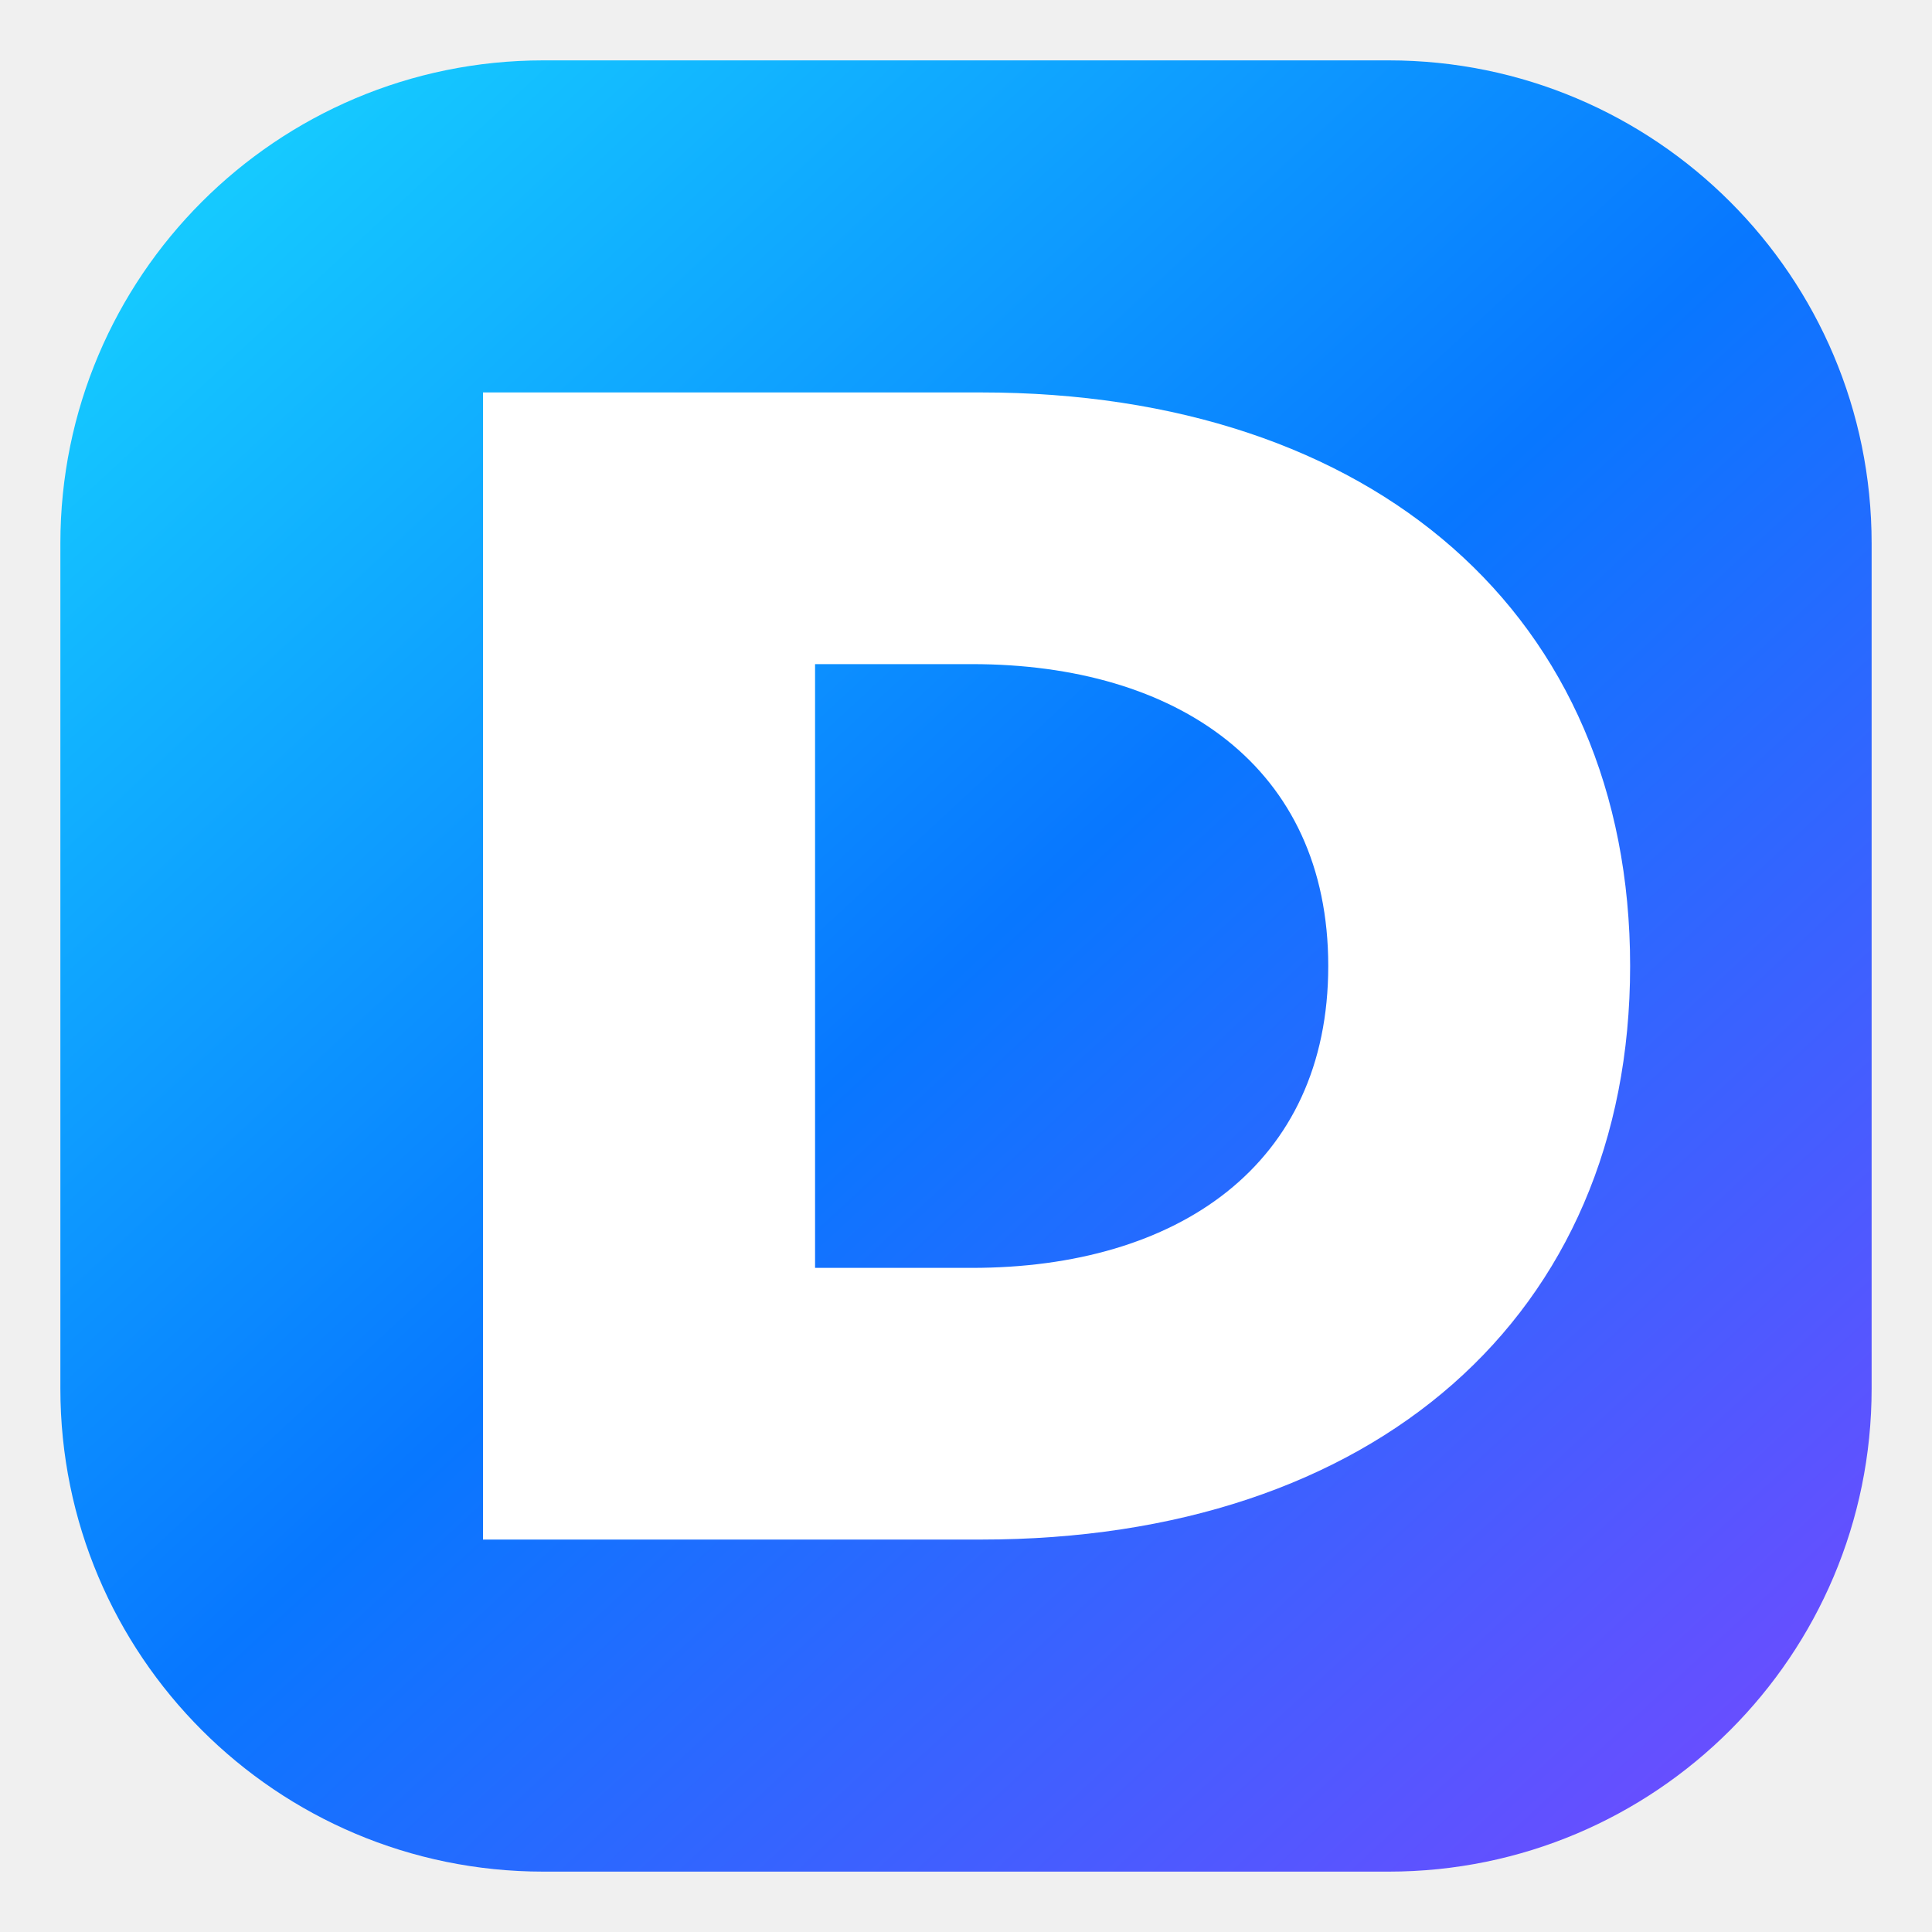
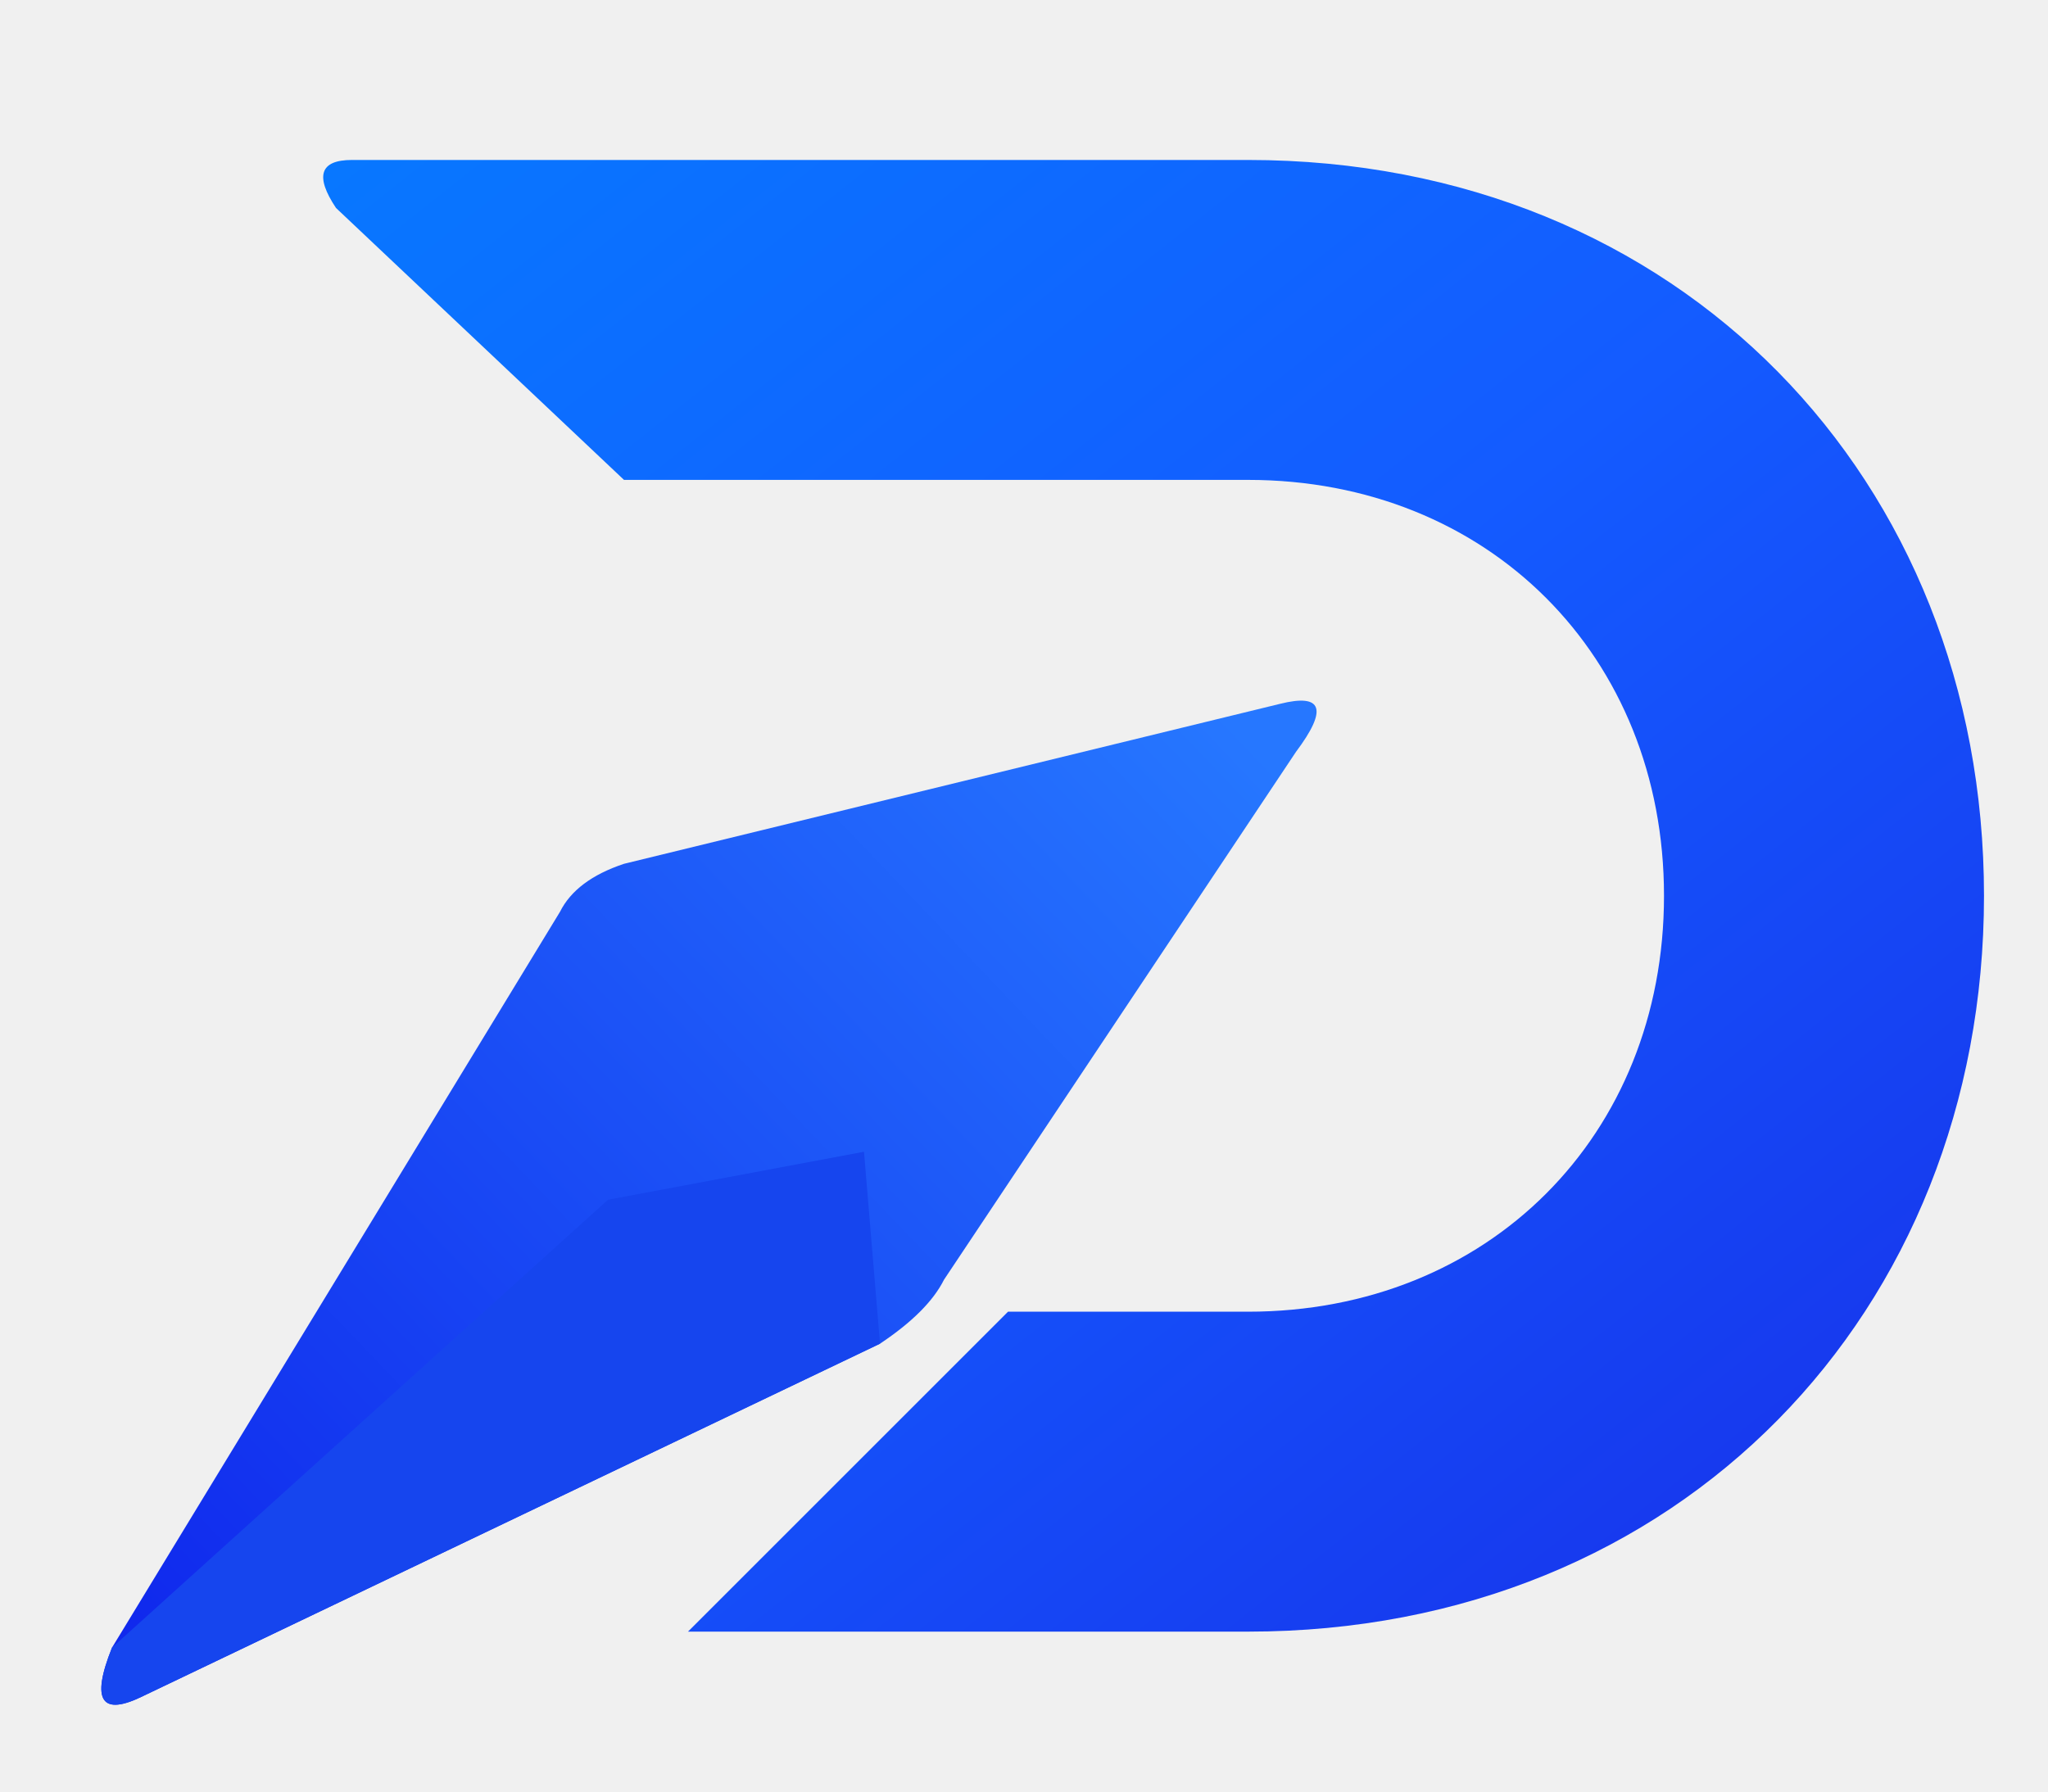
- <svg xmlns="http://www.w3.org/2000/svg" viewBox="0 0 64 64" role="img" aria-label="DealerHunt">
+ <svg xmlns="http://www.w3.org/2000/svg" viewBox="0 0 128 112" role="img" aria-label="DealerHunt">
  <defs>
-     <linearGradient id="dealerhunt-mark" x1="8" y1="6" x2="58" y2="60" gradientUnits="userSpaceOnUse">
-       <stop stop-color="#15c9ff" />
-       <stop offset="0.48" stop-color="#0877ff" />
-       <stop offset="1" stop-color="#6d4cff" />
+     <linearGradient id="dealerhunt-mark" x1="24" y1="8" x2="100" y2="104" gradientUnits="userSpaceOnUse">
+       <stop stop-color="#0877ff" />
+       <stop offset="0.5" stop-color="#145bff" />
+       <stop offset="1" stop-color="#1737ed" />
+     </linearGradient>
+     <linearGradient id="dealerhunt-arrow" x1="76" y1="44" x2="12" y2="105" gradientUnits="userSpaceOnUse">
+       <stop stop-color="#2677ff" />
+       <stop offset="1" stop-color="#1029ed" />
    </linearGradient>
  </defs>
-   <rect x="2" y="2" width="60" height="60" rx="16" fill="url(#dealerhunt-mark)" />
-   <path fill="#fff" fill-rule="evenodd" d="M16 13h16.5C45.5 13 54 20.4 54 32S45.5 51 32.5 51H16V13Zm11 9v20h5.2C39 42 44 38.6 44 32s-5-10-11.8-10H27Z" />
+   <path fill="url(#dealerhunt-mark)" d="M22 10h56c27 0 46 20 46 46s-19 46-46 46H43l20-20h15c15 0 26-11 26-26S93 30 78 30H39L21 13q-2-3 1-3Z" />
+   <path fill="url(#dealerhunt-arrow)" d="m7 103 28-46q1-2 4-3l41-10q4-1 1 3L59 80q-1 2-4 4l-46 22q-4 2-2-3Z" />
+   <path fill="#1645ee" d="m7 103 31-28 16-3 1 12-46 22q-4 2-2-3Z" />
</svg>
